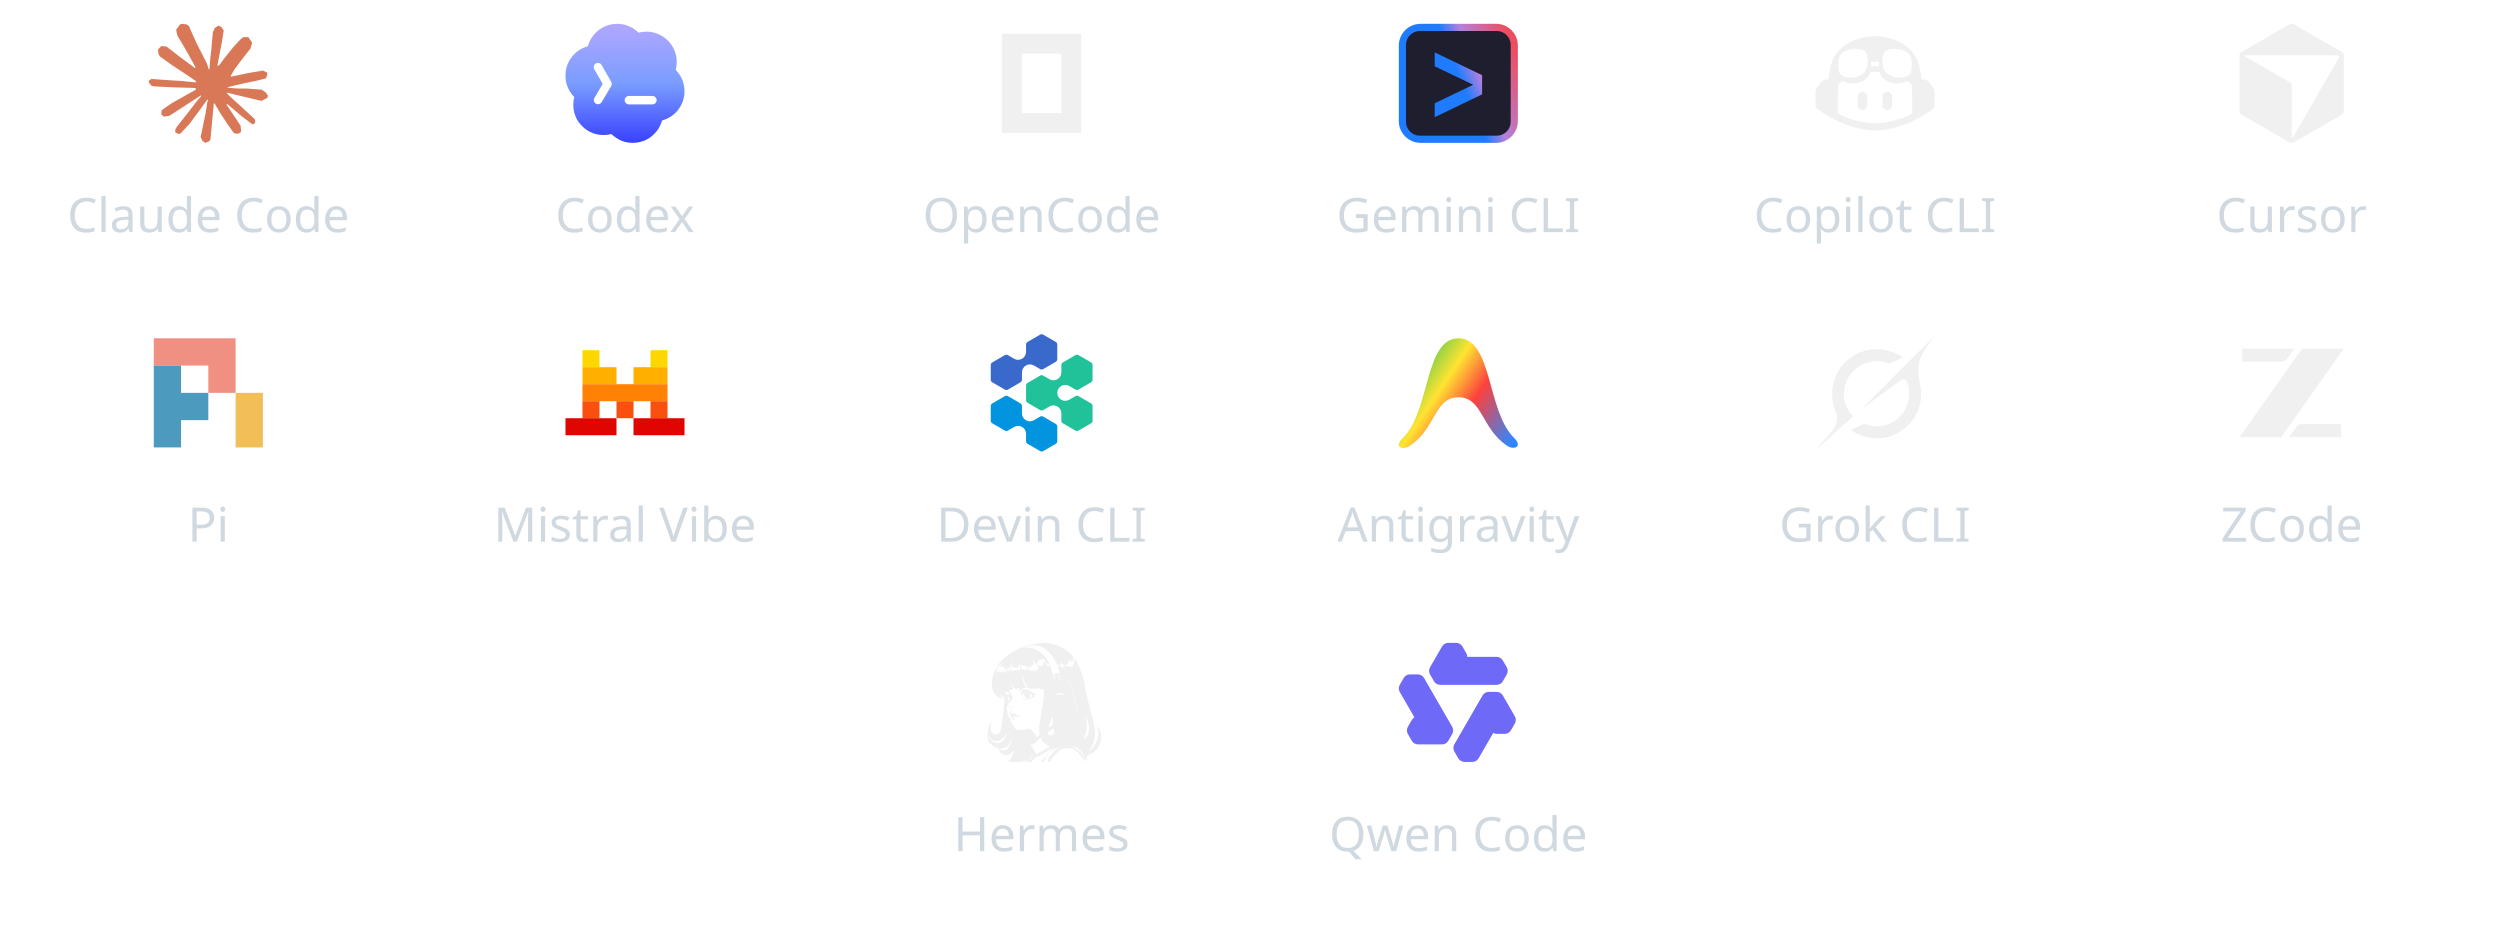
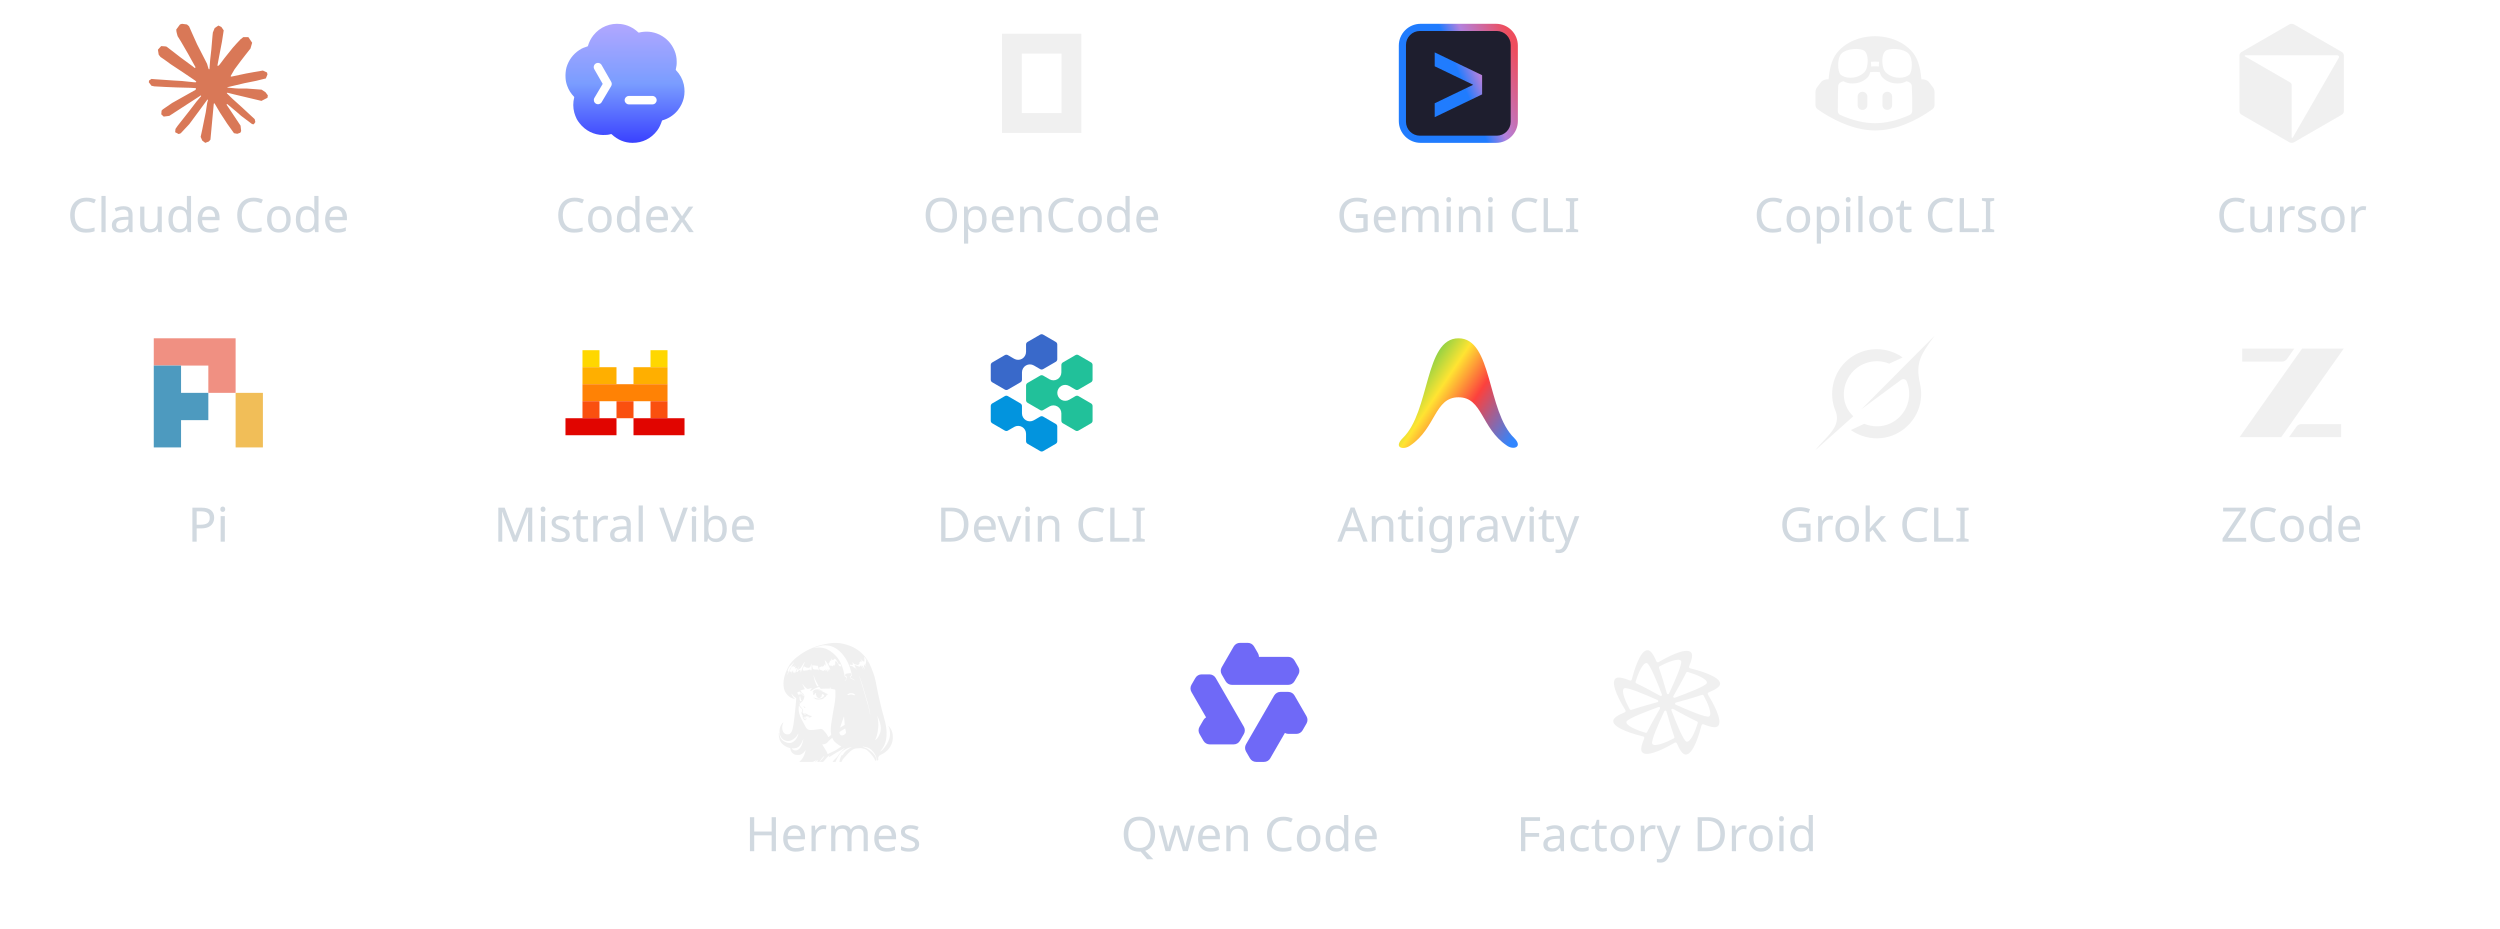
<svg xmlns="http://www.w3.org/2000/svg" width="840" height="312" viewBox="0 0 840 312" role="img">
  <defs>
    <linearGradient id="codex" gradientUnits="userSpaceOnUse" x1="12" x2="12" y1="0" y2="24">
      <stop stop-color="#B1A7FF" />
      <stop offset=".5" stop-color="#7A9DFF" />
      <stop offset="1" stop-color="#3941FF" />
    </linearGradient>
    <linearGradient id="gemini" gradientUnits="userSpaceOnUse" x1="24" x2="0" y1="6.587" y2="16.494">
      <stop stop-color="#EE4D5D" />
      <stop offset=".328" stop-color="#B381DD" />
      <stop offset=".476" stop-color="#207CFE" />
    </linearGradient>
    <linearGradient id="antigravity" gradientUnits="userSpaceOnUse" x1="0" x2="24" y1="4" y2="20">
      <stop stop-color="#00B95C" />
      <stop offset=".38" stop-color="#FFE432" />
      <stop offset=".62" stop-color="#FC413D" />
      <stop offset="1" stop-color="#3186FF" />
    </linearGradient>
  </defs>
  <g transform="translate(50 8) scale(1.66667)">
    <path d="M4.709 15.955l4.72-2.647.08-.23-.08-.128H9.2l-.79-.048-2.698-.073-2.339-.097-2.266-.122-.571-.121L0 11.784l.055-.352.48-.321.686.06 1.52.103 2.278.158 1.652.097 2.449.255h.389l.055-.157-.134-.098-.103-.097-2.358-1.596-2.552-1.688-1.336-.972-.724-.491-.364-.462-.158-1.008.656-.722.881.06.225.061.893.686 1.908 1.476 2.491 1.833.365.304.145-.103.019-.073-.164-.274-1.355-2.446-1.446-2.49-.644-1.032-.17-.619a2.97 2.97 0 01-.104-.729L6.283.134 6.696 0l.996.134.42.364.62 1.414 1.002 2.229 1.555 3.03.456.898.243.832.091.255h.158V9.01l.128-1.706.237-2.095.23-2.695.08-.76.376-.91.747-.492.584.28.48.685-.067.444-.286 1.851-.559 2.903-.364 1.942h.212l.243-.242.985-1.306 1.652-2.064.73-.82.85-.904.547-.431h1.033l.76 1.129-.34 1.166-1.064 1.347-.881 1.142-1.264 1.7-.79 1.36.073.11.188-.02 2.856-.606 1.543-.28 1.841-.315.833.388.091.395-.328.807-1.969.486-2.309.462-3.439.813-.042.03.049.061 1.549.146.662.036h1.622l3.02.225.79.522.474.638-.079.485-1.215.62-1.64-.389-3.829-.91-1.312-.329h-.182v.11l1.093 1.068 2.006 1.81 2.509 2.33.127.578-.322.455-.34-.049-2.205-1.657-.851-.747-1.926-1.62h-.128v.17l.444.649 2.345 3.521.122 1.08-.17.353-.608.213-.668-.122-1.374-1.925-1.415-2.167-1.143-1.943-.14.08-.674 7.254-.316.37-.729.28-.607-.461-.322-.747.322-1.476.389-1.924.315-1.53.286-1.9.17-.632-.012-.042-.14.018-1.434 1.967-2.18 2.945-1.726 1.845-.414.164-.717-.37.067-.662.401-.589 2.388-3.036 1.44-1.882.93-1.086-.006-.158h-.055L4.132 18.56l-1.13.146-.487-.456.061-.746.231-.243 1.908-1.312-.006.006z" fill="#D97857" fill-rule="evenodd" />
  </g>
  <text x="70" y="78" text-anchor="middle" fill="#D1D9E0" font-family="-apple-system, BlinkMacSystemFont, 'Segoe UI', 'Noto Sans', Helvetica, Arial, sans-serif" font-size="16" font-weight="500">Claude Code</text>
  <g transform="translate(190 8) scale(1.66667)">
    <path d="M8.086.457a6.105 6.105 0 013.046-.415c1.333.153 2.521.72 3.564 1.7a.117.117 0 00.107.029c1.408-.346 2.762-.224 4.061.366l.063.03.154.076c1.357.703 2.33 1.77 2.918 3.198.278.679.418 1.388.421 2.126a5.655 5.655 0 01-.18 1.631.167.167 0 00.04.155 5.982 5.982 0 011.578 2.891c.385 1.901-.01 3.615-1.183 5.14l-.182.22a6.063 6.063 0 01-2.934 1.851.162.162 0 00-.108.102c-.255.736-.511 1.364-.987 1.992-1.199 1.582-2.962 2.462-4.948 2.451-1.583-.008-2.986-.587-4.21-1.736a.145.145 0 00-.14-.032c-.518.167-1.04.191-1.604.185a5.924 5.924 0 01-2.595-.622 6.058 6.058 0 01-2.146-1.781c-.203-.269-.404-.522-.551-.821a7.74 7.74 0 01-.495-1.283 6.11 6.11 0 01-.017-3.064.166.166 0 00.008-.074.115.115 0 00-.037-.064 5.958 5.958 0 01-1.38-2.202 5.196 5.196 0 01-.333-1.589 6.915 6.915 0 01.188-2.132c.45-1.484 1.309-2.648 2.577-3.493.282-.188.55-.334.802-.438.286-.12.573-.22.861-.304a.129.129 0 00.087-.087A6.016 6.016 0 015.635 2.31C6.315 1.464 7.132.846 8.086.457zm-.804 7.85a.848.848 0 00-1.473.842l1.694 2.965-1.688 2.848a.849.849 0 001.46.864l1.94-3.272a.849.849 0 00.007-.854l-1.94-3.393zm5.446 6.24a.849.849 0 000 1.695h4.848a.849.849 0 000-1.696h-4.848z" fill="url(#codex)" fill-rule="evenodd" />
  </g>
  <text x="210" y="78" text-anchor="middle" fill="#D1D9E0" font-family="-apple-system, BlinkMacSystemFont, 'Segoe UI', 'Noto Sans', Helvetica, Arial, sans-serif" font-size="16" font-weight="500">Codex</text>
  <g transform="translate(330 8) scale(1.66667)">
    <path d="M16 6H8v12h8V6zm4 16H4V2h16v20z" fill="#F0F0F0" fill-rule="evenodd" />
  </g>
  <text x="350" y="78" text-anchor="middle" fill="#D1D9E0" font-family="-apple-system, BlinkMacSystemFont, 'Segoe UI', 'Noto Sans', Helvetica, Arial, sans-serif" font-size="16" font-weight="500">OpenCode</text>
  <g transform="translate(470 8) scale(1.66667)">
    <path d="M0 4.391A4.391 4.391 0 014.391 0h15.217A4.391 4.391 0 0124 4.391v15.217A4.391 4.391 0 0119.608 24H4.391A4.391 4.391 0 010 19.608V4.391z" fill="url(#gemini)" fill-rule="evenodd" />
    <path d="M19.74 1.444a2.816 2.816 0 012.816 2.816v15.48a2.816 2.816 0 01-2.816 2.816H4.26a2.816 2.816 0 01-2.816-2.816V4.26A2.816 2.816 0 014.26 1.444h15.48zM7.236 8.564l7.752 3.728-7.752 3.727v2.802l9.557-4.596v-3.866L7.236 5.763v2.801z" fill="#1E1E2E" fill-rule="evenodd" />
  </g>
  <text x="490" y="78" text-anchor="middle" fill="#D1D9E0" font-family="-apple-system, BlinkMacSystemFont, 'Segoe UI', 'Noto Sans', Helvetica, Arial, sans-serif" font-size="16" font-weight="500">Gemini CLI</text>
  <g transform="translate(610 8) scale(1.66667)">
    <path d="M19.245 5.364c1.322 1.36 1.877 3.216 2.11 5.817.622 0 1.2.135 1.592.654l.73.964c.21.278.323.61.323.955v2.62c0 .339-.173.669-.453.868C20.239 19.602 16.157 21.5 12 21.5c-4.6 0-9.205-2.583-11.547-4.258-.28-.2-.452-.53-.453-.868v-2.62c0-.345.113-.679.321-.956l.73-.963c.392-.517.974-.654 1.593-.654l.029-.297c.25-2.446.81-4.213 2.082-5.52 2.461-2.54 5.71-2.851 7.146-2.864h.198c1.436.013 4.685.323 7.146 2.864zm-7.244 4.328c-.284 0-.613.016-.962.05-.123.447-.305.85-.57 1.108-1.05 1.023-2.316 1.18-2.994 1.18-.638 0-1.306-.13-1.851-.464-.516.165-1.012.403-1.044.996a65.882 65.882 0 00-.063 2.884l-.002.48c-.002.563-.005 1.126-.013 1.69.002.326.204.63.51.765 2.482 1.102 4.83 1.657 6.99 1.657 2.156 0 4.504-.555 6.985-1.657a.854.854 0 00.51-.766c.03-1.682.006-3.372-.076-5.053-.031-.596-.528-.83-1.046-.996-.546.333-1.212.464-1.85.464-.677 0-1.942-.157-2.993-1.18-.266-.258-.447-.661-.57-1.108-.32-.032-.64-.049-.96-.05zm-2.525 4.013c.539 0 .976.426.976.95v1.753c0 .525-.437.95-.976.95a.964.964 0 01-.976-.95v-1.752c0-.525.437-.951.976-.951zm5 0c.539 0 .976.426.976.95v1.753c0 .525-.437.95-.976.95a.964.964 0 01-.976-.95v-1.752c0-.525.437-.951.976-.951zM7.635 5.087c-1.05.102-1.935.438-2.385.906-.975 1.037-.765 3.668-.21 4.224.405.394 1.17.657 1.995.657h.09c.649-.013 1.785-.176 2.73-1.11.435-.41.705-1.433.675-2.47-.03-.834-.27-1.52-.63-1.813-.39-.336-1.275-.482-2.265-.394zm6.465.394c-.36.292-.6.98-.63 1.813-.03 1.037.24 2.06.675 2.47.968.957 2.136 1.104 2.776 1.11h.044c.825 0 1.59-.263 1.995-.657.555-.556.765-3.187-.21-4.224-.45-.468-1.335-.804-2.385-.906-.99-.088-1.875.058-2.265.394zM12 7.615c-.24 0-.525.015-.84.044.03.16.045.336.06.526l-.001.159a2.94 2.94 0 01-.014.25c.225-.022.425-.027.612-.028h.366c.187 0 .387.006.612.028-.015-.146-.015-.277-.015-.409.015-.19.03-.365.06-.526a9.29 9.29 0 00-.84-.044z" fill="#F0F0F0" fill-rule="evenodd" />
  </g>
  <text x="630" y="78" text-anchor="middle" fill="#D1D9E0" font-family="-apple-system, BlinkMacSystemFont, 'Segoe UI', 'Noto Sans', Helvetica, Arial, sans-serif" font-size="16" font-weight="500">Copilot CLI</text>
  <g transform="translate(750 8) scale(1.66667)">
    <path d="M22.106 5.68L12.5.135a.998.998 0 00-.998 0L1.893 5.68a.84.84 0 00-.419.726v11.186c0 .3.16.577.42.727l9.607 5.547a.999.999 0 00.998 0l9.608-5.547a.84.84 0 00.42-.727V6.407a.84.84 0 00-.42-.726zm-.603 1.176L12.228 22.92c-.063.108-.228.064-.228-.061V12.34a.59.59 0 00-.295-.51l-9.11-5.26c-.107-.062-.063-.228.062-.228h18.55c.264 0 .428.286.296.514z" fill="#F0F0F0" fill-rule="evenodd" />
  </g>
  <text x="770" y="78" text-anchor="middle" fill="#D1D9E0" font-family="-apple-system, BlinkMacSystemFont, 'Segoe UI', 'Noto Sans', Helvetica, Arial, sans-serif" font-size="16" font-weight="500">Cursor</text>
  <g transform="translate(50 112) scale(1.66667)">
    <path d="M1 1h16.5v11H12V6.5H1z" fill="#F09082" fill-rule="evenodd" />
    <path d="M1 6.5h5.5V12H12v5.5H6.5V23H1z" fill="#4D9ABF" fill-rule="evenodd" />
    <path d="M17.5 12H23v11h-5.5z" fill="#F1BE58" fill-rule="evenodd" />
  </g>
  <text x="70" y="182" text-anchor="middle" fill="#D1D9E0" font-family="-apple-system, BlinkMacSystemFont, 'Segoe UI', 'Noto Sans', Helvetica, Arial, sans-serif" font-size="16" font-weight="500">Pi</text>
  <g transform="translate(190 112) scale(1.66667)">
    <path d="M3.428 3.4h3.429v3.428H3.428V3.4zm13.714 0h3.43v3.428h-3.43V3.4z" fill="#FFD700" fill-rule="evenodd" />
    <path d="M3.428 6.828h6.857v3.429H3.429V6.828zm10.286 0h6.857v3.429h-6.857V6.828z" fill="#FFAF00" fill-rule="evenodd" />
    <path d="M3.428 10.258h17.144v3.428H3.428v-3.428z" fill="#FF8205" fill-rule="evenodd" />
    <path d="M3.428 13.686h3.429v3.428H3.428v-3.428zm6.858 0h3.429v3.428h-3.429v-3.428zm6.856 0h3.43v3.428h-3.43v-3.428z" fill="#FA500F" fill-rule="evenodd" />
    <path d="M0 17.114h10.286v3.429H0v-3.429zm13.714 0H24v3.429H13.714v-3.429z" fill="#E10500" fill-rule="evenodd" />
  </g>
  <text x="210" y="182" text-anchor="middle" fill="#D1D9E0" font-family="-apple-system, BlinkMacSystemFont, 'Segoe UI', 'Noto Sans', Helvetica, Arial, sans-serif" font-size="16" font-weight="500">Mistral Vibe</text>
  <g transform="translate(330 112) scale(1.66667)">
    <path d="M2.033 9.867l2.554 1.483a.589.589 0 00.592 0l2.554-1.483.01-.008a.608.608 0 00.11-.084l.013-.015a.631.631 0 00.076-.1c.003-.005.008-.01.01-.016a.558.558 0 00.052-.125l.007-.028a.611.611 0 00.019-.14V7.868c0-.572.307-1.105.8-1.392a1.595 1.595 0 011.598 0l1.277.742a.54.54 0 00.129.053l.028.01c.044.01.088.015.133.016h.006l.013-.002a.587.587 0 00.27-.074l.011-.004 2.554-1.483a.596.596 0 00.297-.516V2.253a.595.595 0 00-.297-.516L12.293.257a.587.587 0 00-.591 0L9.148 1.737l-.01.01a.609.609 0 00-.109.083l-.014.015a.632.632 0 00-.076.1c-.003.005-.008.01-.01.016a.57.57 0 00-.052.124l-.007.028a.612.612 0 00-.018.14v1.483c0 .572-.307 1.105-.8 1.393a1.597 1.597 0 01-1.599 0l-1.276-.742a.603.603 0 00-.13-.053l-.028-.008a.658.658 0 00-.133-.018h-.02a.57.57 0 00-.269.074c-.003.002-.008.002-.012.005L2.033 5.872a.596.596 0 00-.297.515v2.966c0 .213.113.41.297.515z" fill="#3969CA" fill-rule="evenodd" />
    <path d="M15.943 10.607a1.596 1.596 0 011.599 0l1.276.74c.041.025.085.04.13.055l.028.008c.043.01.088.016.133.018h.005c.005 0 .01-.002.014-.003a.474.474 0 00.122-.016l.021-.005a.616.616 0 00.126-.052c.004-.002.009-.002.013-.005l2.554-1.482a.597.597 0 00.297-.516V6.383a.596.596 0 00-.297-.515l-2.552-1.483a.587.587 0 00-.592 0l-2.553 1.482-.011.008a.61.61 0 00-.108.084l-.014.016a.637.637 0 00-.076.1c-.003.005-.008.01-.01.016a.57.57 0 00-.052.124l-.007.029a.612.612 0 00-.018.14v1.482c0 .572-.307 1.105-.8 1.393a1.597 1.597 0 01-1.599 0l-1.276-.742a.584.584 0 00-.13-.053l-.028-.008a.62.62 0 00-.133-.018h-.02a.587.587 0 00-.269.074l-.012.004L9.15 10a.596.596 0 00-.296.516v2.966c0 .212.112.409.296.515l2.554 1.483s.008.002.012.005c.04.022.082.04.126.052l.02.004a.57.57 0 00.123.017l.014.002h.006c.054 0 .108-.01.16-.025a.587.587 0 00.13-.054l1.277-.741a1.597 1.597 0 012.398 1.392v1.482c0 .049.007.095.019.14l.007.028a.619.619 0 00.051.125c.004.006.008.01.01.016a.6.6 0 00.076.1l.014.015c.033.032.069.06.108.084.004.002.006.006.011.008l2.554 1.483a.59.59 0 00.593 0l2.554-1.483a.597.597 0 00.296-.516v-2.965a.595.595 0 00-.296-.516l-2.554-1.483s-.008-.002-.012-.005a.54.54 0 00-.126-.051c-.007-.003-.013-.003-.02-.005a.635.635 0 00-.125-.017h-.018a.557.557 0 00-.16.026.588.588 0 00-.13.053l-1.276.742a1.595 1.595 0 01-1.598 0 1.615 1.615 0 010-2.785l-.005-.001z" fill="#21C19A" fill-rule="evenodd" />
    <path d="M14.848 18.265l-2.554-1.482-.012-.005a.526.526 0 00-.126-.052c-.007-.002-.014-.002-.02-.005a.64.64 0 00-.124-.017h-.02a.56.56 0 00-.16.026.588.588 0 00-.13.053l-1.276.742a1.594 1.594 0 01-1.598 0c-.493-.286-.8-.82-.8-1.393V14.65a.563.563 0 00-.018-.14l-.008-.028a.604.604 0 00-.051-.124l-.01-.017a.603.603 0 00-.076-.1l-.014-.015a.596.596 0 00-.109-.084c-.003-.002-.005-.006-.01-.008L5.178 12.65a.587.587 0 00-.591 0l-2.554 1.483a.596.596 0 00-.297.516v2.965c0 .213.113.41.297.516l2.554 1.483.012.004a.618.618 0 00.267.074l.016.002h.007a.55.55 0 00.16-.026.584.584 0 00.129-.053l1.277-.742a1.597 1.597 0 012.398 1.393v1.482c0 .05.007.095.019.14l.007.028c.013.044.03.085.051.125l.01.016c.022.036.047.07.076.1l.014.015c.032.032.069.06.109.084l.01.008 2.554 1.483a.587.587 0 00.593 0l2.554-1.483a.596.596 0 00.296-.515v-2.966a.596.596 0 00-.296-.516h-.002z" fill="#0294DE" fill-rule="evenodd" />
  </g>
  <text x="350" y="182" text-anchor="middle" fill="#D1D9E0" font-family="-apple-system, BlinkMacSystemFont, 'Segoe UI', 'Noto Sans', Helvetica, Arial, sans-serif" font-size="16" font-weight="500">Devin CLI</text>
  <g transform="translate(470 112) scale(1.66667)">
    <path d="M21.751 22.607c1.34 1.005 3.35.335 1.508-1.508C17.73 15.74 18.904 1 12.037 1 5.17 1 6.342 15.74.815 21.1c-2.01 2.009.167 2.511 1.507 1.506 5.192-3.517 4.857-9.714 9.715-9.714 4.857 0 4.522 6.197 9.714 9.715z" fill="url(#antigravity)" fill-rule="evenodd" />
  </g>
  <text x="490" y="182" text-anchor="middle" fill="#D1D9E0" font-family="-apple-system, BlinkMacSystemFont, 'Segoe UI', 'Noto Sans', Helvetica, Arial, sans-serif" font-size="16" font-weight="500">Antigravity</text>
  <g transform="translate(610 112) scale(1.66667)">
    <path d="M9.27 15.29l7.978-5.897c.391-.29.95-.177 1.137.272.98 2.369.542 5.215-1.41 7.169-1.951 1.954-4.667 2.382-7.149 1.406l-2.711 1.257c3.889 2.661 8.611 2.003 11.562-.953 2.341-2.344 3.066-5.539 2.388-8.42l.006.007c-.983-4.232.242-5.924 2.75-9.383.06-.082.12-.164.179-.248l-3.301 3.305v-.01L9.267 15.292M7.623 16.723c-2.792-2.67-2.31-6.801.071-9.184 1.761-1.763 4.647-2.483 7.166-1.425l2.705-1.25a7.808 7.808 0 00-1.829-1A8.975 8.975 0 005.984 5.83c-2.533 2.536-3.33 6.436-1.962 9.764 1.022 2.487-.653 4.246-2.34 6.022-.599.63-1.199 1.259-1.682 1.925l7.62-6.815" fill="#F0F0F0" fill-rule="evenodd" />
  </g>
  <text x="630" y="182" text-anchor="middle" fill="#D1D9E0" font-family="-apple-system, BlinkMacSystemFont, 'Segoe UI', 'Noto Sans', Helvetica, Arial, sans-serif" font-size="16" font-weight="500">Grok CLI</text>
  <g transform="translate(750 112) scale(1.66667)">
    <path d="M12.525 3.085L11.055 5.175C10.824 5.5 10.446 5.7 10.037 5.7H2.025V3.075C2.025 3.085 12.525 3.085 12.525 3.085ZM22.5 3.075L9.9 20.925H1.5L14.1 3.075H22.5ZM11.475 20.924L12.955 18.823C13.187 18.498 13.564 18.299 13.974 18.299H21.975V20.924H11.475Z" fill="#F0F0F0" fill-rule="evenodd" />
  </g>
  <text x="770" y="182" text-anchor="middle" fill="#D1D9E0" font-family="-apple-system, BlinkMacSystemFont, 'Segoe UI', 'Noto Sans', Helvetica, Arial, sans-serif" font-size="16" font-weight="500">ZCode</text>
-   <g transform="translate(330 216) scale(1.66667)">
+   <g transform="translate(260 216) scale(1.66667)">
    <path d="M5.938 12.835c.127-.039.285.02.373.143.028.038.036.092.046.14.003.014-.02.033-.04.05-.124-.098-.24-.194-.354-.291-.011-.01-.016-.027-.025-.042zM8.396 9.412c.195-.032.39-.06.588-.05a.54.54 0 01.148.026c.202.071.402.147.601.224.028.01.05.036.075.055l-.013.027a9.203 9.203 0 01-.26-.089c-.115-.038-.213-.077-.315-.098-.25-.05-.25-.046-.292-.014l.574.144c.275.139.55.276.823.417.042.022.09.057.107.098.026.06.063.076.117.072.066-.006.132-.017.213-.027l-.04.086c.051.08.142.02.216.064-.074.13-.247.09-.334.199l.061.074-.12.087c0 .106-.038.168-.306.243l.026.085-.196.042.07.124h-.25l-.007.137c-.081-.01-.161-.018-.244-.027l-.053.123c-.027-.008-.052-.011-.073-.023-.067-.038-.128-.056-.195.006-.019.017-.063.014-.093.008-.026-.006-.05-.029-.07-.042-.11.095-.11.095-.208.003-.057.046-.12.074-.186.011-.063.027-.123-.02-.178-.014-.07.007-.097-.035-.133-.07l-.13.033c-.013-.236-.194-.19-.34-.203.005-.072.05-.092.095-.094a.474.474 0 01.159.022c.164.05.32.12.496.138.203.021.405.029.601-.015.265-.059.52-.149.707-.365.049-.056.083-.127.117-.195.019-.038.02-.084-.02-.116a1.397 1.397 0 00-.382-.217c.024.12-.031.182-.115.221 0 .014-.004.025 0 .03.08.115.084.16-.007.267a1.39 1.39 0 01-.218.211.477.477 0 01-.641-.05 1.36 1.36 0 01-.133-.152c-.078-.107-.076-.108-.033-.236-.165-.08-.128-.226-.104-.364.008-.05.028-.096.049-.163-.04.014-.067.017-.087.032a.897.897 0 00-.316.357c-.007.016-.01.034-.02.047-.012.015-.034.038-.045.035-.02-.006-.037-.027-.05-.045-.008-.012-.007-.032-.012-.057h-.126l.053-.172a14.82 14.82 0 00-.039-.049l.11-.284c-.06.026-.091.044-.124.051-.03.007-.064 0-.095 0 0-.031-.01-.07.004-.092.149-.22.305-.428.593-.476z" fill="#F0F0F0" fill-rule="evenodd" />
    <path d="M11.981.009c.226-.012.453-.011.679 0 .247.01.495.024.74.062.401.064.798.157 1.19.273.463.138.92.299 1.356.511a7.31 7.31 0 012.948 2.642c.292.469.536.963.739 1.479.219.556.446 1.11.623 1.683.204.654.329 1.326.458 1.997.097.504.182 1.01.29 1.511.156.722.329 1.44.494 2.16.186.812.4 1.615.63 2.415.102.355.193.713.282 1.072.11.436.202.876.254 1.323.031.278.066.557.073.837a7.56 7.56 0 01-.017.88c-.037.413-.1.818-.226 1.212a5.017 5.017 0 01-.915 1.649l-.13.156.018.023c.043-.023.088-.041.127-.068.2-.138.373-.307.531-.49.4-.46.721-.973.975-1.529a3.59 3.59 0 00.325-1.72c-.024-.424-.097-.834-.3-1.213-.013-.027-.015-.06-.03-.121.05.035.082.048.101.072.107.13.22.258.315.398.33.494.46 1.052.486 1.64a3.75 3.75 0 01-.47 1.97c-.36.655-.887 1.14-1.526 1.506-.193.111-.394.21-.595.308-.157.078-.248.211-.318.365a.522.522 0 00-.033.406.359.359 0 01.013.139c-.005.077-.077.155-.14.162-.054.006-.125-.043-.15-.116a1.206 1.206 0 01-.06-.233c-.04-.314-.155-.6-.308-.87a3.906 3.906 0 00-.73-.91 2.129 2.129 0 00-.897-.524 4.093 4.093 0 00-.692-.131c-.075-.008-.15-.04-.22.01.18.06.363.11.538.18.434.173.82.43 1.18.728.308.255.58.543.794.884.098.155.186.315.227.496.027.123.042.25.067.375.013.062-.002.109-.053.144-.047.033-.122.034-.163-.01a.455.455 0 01-.08-.14c-.03-.073-.038-.159-.078-.225a7.314 7.314 0 00-1.423-1.664c-.16-.137-.329-.26-.537-.323-.376-.114-.753-.203-1.15-.154-.213.025-.427.032-.64.053a1.6 1.6 0 00-.736.278 5.14 5.14 0 00-.834.72c-.329.342-.642.699-.955 1.055-.136.155-.264.319-.314.531a5.227 5.227 0 00-.012.051.096.096 0 01-.09.076h-.31c-.046 0-.082-.048-.072-.094.023-.108.045-.216.07-.324.075-.325.19-.635.368-.917.024-.039.04-.088.104-.08l.01.049.027.077c.28-.435.571-.834.996-1.135.283-.204.584-.378.89-.55a.196.196 0 00-.098-.002c-.162.043-.325.084-.485.134-.402.124-.764.33-1.11.566-.147.1-.298.193-.414.333a7.314 7.314 0 00-1.07 1.767.845.845 0 00-.04.12.075.075 0 01-.072.056h-.494c-.04 0-.062-.051-.036-.082.123-.14.246-.282.377-.415.275-.281.58-.532.777-.884.027-.048.063-.09.095-.135.238-.333.54-.607.818-.902.082-.086.175-.16.26-.24.029-.027.053-.057.079-.085l-.018-.025-.135.041c-.034.017-.07.031-.102.05-.248.144-.494.292-.743.433-.408.23-.825.439-1.209.711-.281.2-.591.358-.889.533-.02.012-.044.015-.08.028-.015-.135.143-.201.108-.336-.033.014-.064.02-.085.038-.111.096-.227.19-.328.296-.148.157-.284.325-.425.488-.125.143-.25.286-.373.431A.153.153 0 019.89 24H8.762a.316.316 0 00.016-.042c.028-.09.085-.172.083-.28-.091-.018-.162.001-.212.077a4.45 4.45 0 00-.136.215c-.01.016-.024.03-.042.03h-.093c-.019 0-.029-.022-.017-.037.071-.088.14-.178.209-.268.001-.002-.006-.012-.012-.024-.014.004-.03.006-.045.013-.176.09-.352.181-.527.274a.363.363 0 01-.168.042H5.202c-.026 0-.039-.036-.019-.053.21-.178.402-.374.558-.605.335-.496.538-1.047.667-1.629.004-.02-.003-.043-.006-.091-.037.048-.059.072-.076.1a1.943 1.943 0 01-.334.415c-.28.258-.59.448-.983.464-.297.012-.588 0-.865-.127-.46-.21-.722-.57-.794-1.072-.025-.17-.017-.171-.182-.219A3.513 3.513 0 011.97 20.6a2.286 2.286 0 01-.808-1.13 3.569 3.569 0 01-.16-1.245c.002-.034.016-.067.024-.1.032.023.046.043.05.066.033.153.059.308.096.46.086.355.257.664.516.92.258.256.571.419.91.532.358.118.717.138 1.07-.016a1.89 1.89 0 00.621-.452c.328-.348.533-.76.648-1.223.009-.034.005-.071.007-.11-.015.006-.026.006-.03.011-.031.05-.064.1-.093.152-.284.502-.679.887-1.196 1.135-.351.17-.718.255-1.11.159a1.607 1.607 0 01-.971-.64 2.006 2.006 0 01-.368-.924 2.903 2.903 0 01.02-.886c.05-.439.466-1.17.742-1.271-.02.063-.035.112-.053.16-.043.116-.097.227-.13.345a1.901 1.901 0 00-.05.82c.033.212.09.416.204.6.147.236.346.407.62.465.11.023.225.014.338.018a.576.576 0 00.386-.131c.164-.128.282-.292.366-.481.168-.375.24-.777.309-1.179.05-.296.093-.594.133-.893.039-.281.071-.563.104-.845.026-.232.048-.464.074-.696.024-.228.052-.455.076-.683.024-.227.047-.455.069-.683.013-.14.022-.28.034-.42l.037-.417c.022-.25.041-.5.065-.748.008-.082-.02-.132-.09-.177a2.46 2.46 0 01-.492-.418c-.1-.109-.188-.228-.282-.342-.035-.042-.056-.097-.116-.118a2.084 2.084 0 00.275.597c.06.092.131.176.196.265.063.086.182.115.234.226-.028.003-.046.01-.06.006a4.74 4.74 0 01-.22-.057 2.71 2.71 0 01-1.287-.819c-.435-.487-.656-1.076-.71-1.723a5.206 5.206 0 01.014-1.06c.072-.602.22-1.186.45-1.745.155-.376.338-.741.526-1.102.205-.393.466-.75.765-1.076.512-.559 1.104-1.024 1.726-1.448.717-.49 1.478-.898 2.277-1.233C8.244.828 8.767.632 9.31.494c.655-.166 1.31-.33 1.982-.415.229-.03.458-.058.688-.07zm-1.847 22.82c-.07.06-.147.111-.207.18-.238.27-.464.549-.668.869l-.044.108a.177.177 0 00.093-.057c.174-.19.351-.378.519-.574.104-.122.195-.255.288-.386.024-.034.03-.08.046-.12l-.027-.02zm1.65-3.695a5.51 5.51 0 00-.653.593l-.37.386a.963.963 0 01-.377.25 1.372 1.372 0 01-.467.09c-.044 0-.087.006-.151.012.028.058.043.097.064.131.15.242.301.482.45.724.136.22.276.438.399.666.068.125.105.267.156.404.077.027.14-.018.202-.048.29-.135.579-.274.867-.412.213-.101.437-.186.636-.31.347-.215.68-.455 1.018-.685.015-.01.026-.028.042-.046-.023-.019-.038-.037-.056-.044-.287-.111-.527-.3-.77-.482a5.319 5.319 0 01-.506-.42 1.757 1.757 0 01-.41-.653c-.019-.049-.045-.095-.075-.156zm-5.847.264c-.06.096-.097.194-.132.293a3.38 3.38 0 01-.555 1.01c-.2.25-.455.412-.762.493-.23.06-.464.076-.7.07-.048-.002-.097.002-.158.005.016.04.021.066.035.085.1.145.23.246.4.295.157.046.316.034.498.023.181-.037.343-.115.485-.234.238-.199.402-.454.536-.732.175-.363.264-.751.342-1.144.01-.053.008-.11.011-.164zm14.945-4.586c.008.029.016.057.027.107.024.155.051.31.072.464.03.219.067.437.078.657.017.344.027.689-.014 1.033-.037.315-.063.633-.116.946a6.153 6.153 0 01-.46 1.518c-.008.018-.01.039-.02.082.047-.03.077-.042.098-.064.085-.083.17-.167.248-.255.271-.305.458-.66.596-1.043.18-.498.228-1.011.145-1.531-.103-.65-.33-1.263-.597-1.881a9.055 9.055 0 00-.024-.055l-.033.022zM5.797 8.29a.26.26 0 00.018.153c.124.251.25.501.379.75.025.049.066.09.03.163-.284.06-.578.119-.88.255.059.038.097.06.132.087.042.032.112.058.09.12-.01.033-.075.048-.117.072.017.01.043.021.067.036.166.102.33.207.447.368.138.192.229.404.188.644-.079.469-.306.85-.69 1.132-.054.04-.106.083-.161.122a.243.243 0 00-.103.245.77.77 0 00.055.195c.083.196.22.35.375.492.083.076.159.164.222.257a.37.37 0 01.025.377c-.023.05-.05.099-.076.148-.03.06-.028.111.022.162.041.042.08.089.112.138.038.058.078.079.147.05a.486.486 0 01.333-.006c.16.046.302.126.444.21.13.077.264.149.4.219.067.035.14.05.219.026.071-.022.124.01.145.076.02.064-.003.108-.074.139-.07.03-.137.063-.209.088-.1.035-.201.073-.314.077-.013-.107.11-.088.127-.159-.206-.126-.643-.145-.801-.034.063.112.035.21-.096.313-.13-.1-.025-.202.002-.3a.209.209 0 00-.249.17c-.015.101.067.216.178.224.108.007.218-.005.326-.012.06-.005.12-.027.199 0-.103.123-.248.127-.357.19.002.05.07.086.019.131-.053.048-.095-.001-.132-.03-.08-.063-.16-.126-.231-.197a.474.474 0 01-.157-.311.52.52 0 00-.043-.172c-.032-.074-.032-.137.033-.19-.018-.03-.028-.053-.045-.072a1.222 1.222 0 01-.196-.369c-.053-.137-.046-.264.048-.381.024-.03.05-.06.064-.095a.664.664 0 00.047-.168c.017-.165-.064-.287-.182-.387-.186-.156-.36-.322-.46-.551-.005-.011-.024-.017-.037-.026-.011.017-.024.027-.025.038-.019.185-.045.37-.052.557-.014.377.058.743.162 1.104.118.41.289.798.488 1.173.267.502.537 1.002.812 1.5.055.098.13.189.208.27.198.202.452.272.724.273.202 0 .404-.006.605-.026.295-.03.59-.073.884-.113.183-.025.365-.057.548-.08.21-.026.38.073.522.21.16.156.305.327.447.5.22.265.397.56.554.867.05.098.07.1.147.03.13-.121.26-.242.394-.36.067-.059.088-.12.067-.213a3.535 3.535 0 01-.085-.796c.002-.157.006-.314.018-.471.015-.224.03-.45.06-.672a59.114 59.114 0 01.362-2.298c.087-.493.182-.984.268-1.477.06-.347.118-.694.162-1.043.034-.273.055-.55.063-.825.011-.332.003-.665.002-.998 0-.077.004-.155-.01-.23-.028-.142-.01-.155-.162-.19a5.826 5.826 0 00-.607-.107c-.146-.018-.207-.053-.221-.19-.006-.049-.025-.098-.041-.146-.009-.025-.024-.048-.046-.09l-.025.264c-.009.096-.029.116-.127.115-.055 0-.11-.008-.164-.008-.476 0-.952-.008-1.426.032-.095.008-.173-.015-.226-.103-.04-.066-.088-.126-.134-.186-.063-.084-.086-.093-.182-.06-.195.068-.388.138-.582.21a2.71 2.71 0 00-.675.394.986.986 0 01-.323.168c-.033.01-.07.008-.127.013.02-.066.024-.114.047-.15.064-.105.135-.205.205-.306.023-.033.049-.063.073-.095l-.015-.023-.201.037c-.146.04-.296.07-.437.122-.148.053-.266.023-.386-.072a3.623 3.623 0 01-.733-.786l-.093-.132zm8.592 8.963l-.147.09c-.22.134-.44.266-.659.402-.093.058-.184.12-.27.188-.085.07-.124.161-.072.272.047.1.093.2.147.294.047.08.124.138.213.147.11.01.228.012.336-.012.217-.05.372-.205.528-.357a.291.291 0 00.087-.308c-.046-.18-.079-.365-.118-.547-.011-.052-.027-.103-.045-.169zm-.257-2.409c-.12.291-.205.597-.325.91-.151.433-.294.87-.435 1.323.036-.01.054-.01.067-.018.261-.16.522-.324.785-.484.054-.033.071-.078.065-.138-.012-.13-.024-.262-.034-.393l-.068-.886c-.008-.103-.02-.206-.029-.31-.009 0-.017-.002-.026-.004zm3.081-8.13l.099.285c.08.231.159.463.24.714l.58 1.952c.187.63.372 1.262.558 1.893.114.382.235.762.343 1.146.072.257.126.519.186.799.044.206.087.413.127.64.034.106.023.226.077.325l.025-.006-.068-.362c-.038-.206-.077-.412-.113-.638-.015-.07-.029-.141-.046-.211-.095-.396-.177-.796-.29-1.187-.196-.685-.413-1.364-.618-2.046-.165-.549-.322-1.1-.488-1.648-.069-.227-.15-.45-.226-.695l-.117-.336c-.037-.107-.075-.216-.115-.322-.04-.106-.084-.21-.127-.314a7.558 7.558 0 01-.027.01zM6.225 14.304c-.063-.001-.115.014-.134.083a.35.35 0 00.41.012 4.533 4.533 0 00-.276-.095zM5.23 11.98c-.026-.027-.057-.048-.075.002-.012.032-.007.07-.01.113.082-.037.082-.037.085-.115zm.062-1.189a.135.135 0 00-.088.056.197.197 0 00-.025.11c.005.152.01.306.026.457a.751.751 0 00.066.218c.061.136.157.167.288.101.055-.027.06-.054.025-.11a4.52 4.52 0 01-.129-.211c-.015-.068-.066-.131-.033-.207.04-.09-.076-.116-.074-.19V10.874c-.003-.038-.006-.087-.056-.083zm-.017-.968a.867.867 0 00-.467.127c-.076.045-.084.07-.05.158.034.087.07.173.115.254.064.117.09.125.21.077a.657.657 0 01.336-.053c.202.022.357.136.504.264l.092.077c.007-.006.014-.013.022-.018-.019-.105-.035-.226-.149-.264-.157-.053-.324-.075-.508-.117l-.24-.005c.24-.169.452-.044.687.009-.063-.115-.153-.147-.23-.193-.082-.05-.17-.092-.25-.144-.06-.037-.12-.08-.072-.172zm10.233.325c-.23-.01-.427.08-.608.211-.034.026-.06.065-.105.117.087.026.15.046.232.065.044-.015.088-.03.13-.046.306-.114.61-.115.904.031.126.063.237.04.366-.005-.02-.031-.03-.054-.045-.071a.986.986 0 00-.448-.273c-.14-.044-.284-.024-.426-.03zM7.99 6.483a.308.308 0 00.002.133c.08.321.156.643.242.962.104.387.27.75.456 1.103.02.037.061.08.098.087a.404.404 0 00.253-.051l-.472-.84c-.23-.448-.405-.92-.579-1.394zM10.397.497c-.2-.008-.405.004-.603.034-.236.035-.47.087-.7.152-.287.08-.569.18-.852.273-.04.013-.074.038-.11.058.028.014.05.018.07.014.287-.068.58-.085.873-.09.134-.002.269.009.402.025.19.024.382.048.57.09.456.104.874.3 1.265.556.464.306.888.66 1.257 1.078.205.232.395.475.56.739.17.274.315.561.449.856.273.601.456 1.232.6 1.876.04.173.07.348.1.524.017.104.065.167.17.19.122.028.2.105.22.251-.003.102-.06.174-.129.24a1.065 1.065 0 00-.268.358.164.164 0 00.083-.039c.08-.086.162-.172.235-.265a.56.56 0 00.13-.333c.009-.05.022-.1.024-.15.007-.124-.017-.15-.143-.168-.025-.004-.049-.014-.073-.015-.082-.007-.125-.063-.137-.131-.033-.198-.004-.355.247-.408.086-.018.174-.03.26-.042.158-.023.315-.053.473-.067.14-.012.19.033.226.167.008.029.018.057.021.087.019.179-.008.225-.141.288-.027.013-.055.024-.078.042a.148.148 0 00-.051.067c-.039.144.073.382.206.445l.673.32c.023.011.05.015.075.023l.018-.026c-.015-.008-.032-.013-.044-.024a2.27 2.27 0 00-.544-.32 4.898 4.898 0 00-.173-.075.203.203 0 01-.126-.191c-.003-.085.045-.154.128-.187l.059-.025c.099-.044.118-.076.112-.187a.384.384 0 00-.008-.063c-.067-.294-.123-.59-.205-.88a9.478 9.478 0 00-.826-2.036 7.465 7.465 0 00-1.39-1.805 4.536 4.536 0 00-1.177-.824 3.656 3.656 0 00-1.016-.328 6.155 6.155 0 00-.712-.074zm6.719 5.955c.01.014.018.028.038.034l-.022-.044-.016.01zM4.103 3.917a.062.062 0 01-.03.012.455.455 0 01-.04.039c-.01.01-.02.02-.045.04l-.363.354c-.088.085-.17.178-.266.253-.284.22-.425.53-.544.855a.132.132 0 00-.007.071c.013.055.033.108.052.168l.074.026c-.017.056-.03.105-.047.152-.058.164-.118.327-.175.491-.005.015.008.036.019.077.08-.175.158-.33.225-.489.228-.544.484-1.074.819-1.561.09-.133.182-.266.283-.401.004-.006.007-.013.022-.03.001-.016.003-.032.015-.04l.008-.017zm12.976 2.408a.023.023 0 01.009.019.073.073 0 00-.006.01.188.188 0 00.007.02l.018.022c.002-.007.007-.016.005-.021-.003-.01-.012-.018-.02-.038a1.331 1.331 0 01-.013-.012zM4.199 4.48c-.003.004-.008.008-.027.014-.005.013-.011.025-.031.047a2.085 2.085 0 01-.124.167c-.048.07-.116.055-.181.041-.134-.028-.228.016-.287.143-.089.187-.187.37-.273.56-.049.108-.11.216-.118.36.081.003.154.007.228.008h.228a2.563 2.563 0 01-.079.264c-.01.052-.022.103-.033.155l.02.004c.018-.046.037-.092.067-.153.066-.142.13-.285.2-.426.02-.04.034-.1.116-.092 0 .043.004.084 0 .124-.005.045-.017.09-.028.143.141.043.086.174.115.269.102-.022.104-.195.248-.144v.205l.017.002.439-1.059c-.13 0-.246-.02-.358.033-.024.011-.058-.001-.108-.004.075-.15.139-.278.211-.417a.128.128 0 01.025-.036c0-.015-.001-.03.008-.038l.006-.02c-.005.006-.01.011-.028.017-.004.012-.009.024-.026.045a.085.085 0 01-.032.033c-.123.157-.09.164-.258.106-.079-.027-.078-.028-.047-.144.028-.046.056-.093.098-.15 0-.016-.001-.032.007-.042L4.2 4.48zm2.073-.67c-.003.006-.007.011-.027.016-.094.125-.194.246-.28.377-.155.238-.301.481-.451.723-.14.224-.345.368-.575.481-.017.008-.04.006-.079.011.012-.059.016-.109.033-.153a6.076 6.076 0 01.229-.518l-.007-.02a.138.138 0 01-.035.025c-.028.05-.055.1-.093.164-.26.424-.443.817-.442.95.024.004.048.011.073.013.177.013.188.007.26-.165.03-.07.077-.12.147-.15l.175-.07c.044-.018.085-.057.146-.032.003.05-.01.11.014.145.042.062.044.125.047.193.002.049.017.098.026.147.029-.034.039-.065.05-.097.142-.39.277-.782.428-1.17.1-.256.22-.504.33-.756.013-.03.013-.067.03-.092V3.81zm3.987-.34c0 .045.01.084.021.123.042.16.094.318.124.48.024.133.023.27.028.406 0 .033-.019.067-.032.11-.094-.058-.047-.158-.106-.215h-.125c-.015.072-.01.152-.046.2-.066.085-.155.154-.236.227-.043.038-.078.018-.103-.025l-.046-.087c-.065.035-.117.069-.172.093-.116.051-.235.095-.35.147-.085.038-.09.053-.07.147.014.075.034.148.047.223.013.072.05.109.123.124.233.05.462.115.657.265.058-.102.058-.102.168-.151.03-.014.06-.03.092-.042.08-.03.115-.017.15.06.023.048.041.098.066.158.06-.14-.042-.267.017-.416.157.18.24.39.375.567a.235.235 0 00.022-.098c.002-.124 0-.247.002-.371 0-.034.013-.067.02-.1l.032-.003c.11.155.13.354.226.52a3.036 3.036 0 00-.01-.392c-.004-.045 0-.074.05-.088.08.036.116.14.215.158-.03-.275-.423-1.137-.798-1.635-.114-.127-.2-.28-.34-.386zm-2.667.696c-.019.034-.03.05-.037.067-.061.185-.125.37-.18.556-.031.105-.087.169-.195.19-.09.019-.178.052-.268.073-.038.009-.089.015-.118-.003-.024-.016-.025-.069-.036-.106-.064.076-.082.087-.17.047-.133-.062-.262-.135-.393-.201-.048-.025-.093-.063-.17-.03-.043.12-.091.25-.137.382-.099.28-.087.242.095.453.046.048.102.03.154.023.054-.009.106-.03.16-.036.13-.013.26-.08.367-.015.204-.064.387-.122.571-.178.05-.015.089.005.114.054.022.042.034.093.082.121.038-.056-.013-.128.063-.178l.14.241-.042-1.46zm.278.358c-.096-.01-.107.01-.11.108-.002.038-.003.078.002.115.03.2.099.386.174.57.002.006.012.01.022.015l.078-.05c.052.036.081.088.153.088.205-.002.41.014.616.012.099-.001.158.042.205.12.018.03.024.077.088.066l-.08-.394c-.05-.195-.085-.395-.172-.589-.057.057-.114.068-.18.046a.72.72 0 00-.135-.028c-.22-.028-.44-.059-.66-.08zm10.254-1.727c.089.163.155.316.139.491-.016.168.026.342-.044.516-.047-.033-.088-.082-.112-.075-.117.035-.164-.057-.227-.115a4.772 4.772 0 01-.286-.29l-.104-.113a4.856 4.856 0 01-.023.019c.035.046.07.093.11.156.04.064.084.127.122.193.034.058.065.118.031.205-.082-.01-.164-.019-.246-.032-.06-.01-.101 0-.124.07-.031.098-.037.096-.15.09.02.042.036.08.057.116.041.074.03.138-.03.196-.06.06-.118.122-.178.181a.175.175 0 01-.185.046c-.222-.061-.447-.113-.67-.174-.032-.009-.063-.04-.086-.068-.03-.04-.052-.087-.08-.13-.044-.07-.09-.138-.136-.207a.18.18 0 00-.014.105c.012.127.03.253.035.38.005.1-.024.12-.121.104-.104-.017-.206-.04-.31-.058-.064-.012-.131-.028-.202.03l.081.208c.09 0 .166-.01.237.002a.819.819 0 01.458.251c.078.083.154.168.241.26l.018-.005c-.004-.006-.008-.013-.01-.04.014-.056-.062-.118.018-.178.031.03.064.057.088.09.058.078.111.159.169.257l.089.141.024-.013a2093.819 2093.819 0 01-.427-.934c.055.007.083.007.108.016.193.07.385.142.577.216.074.028.147.06.219.094.062.028.112.018.157-.033.05-.056.102-.112.154-.167.05-.051.095-.046.132.014.016.025.026.053.04.08.071.138.143.277.217.433l.159.308.025-.011c-.044-.106-.07-.218-.138-.334-.057-.182-.168-.346-.206-.545.136.034.362.326.567.732l.057.074.018-.011a1.563 1.563 0 01-.052-.127c-.046-.145-.097-.29-.136-.436-.022-.083-.036-.173.022-.26l.109.058-.026-.207.027-.016c.022.02.05.036.065.06.073.108.143.22.215.33.01.016.029.029.043.043-.036-.217-.2-.38-.229-.626l.155.112c.014-.166.012-.319.042-.465.032-.158-.023-.297-.063-.445.024.004.036.006.055.025.092.124.183.249.277.371.02.027.05.047.069.087l.04.063.019-.015a.293.293 0 01-.053-.082 27.922 27.922 0 01-.332-.49c-.221-.311-.363-.467-.485-.521zm-6.57.327c-.003.161.092.275.069.415l-.368.087c.09.139.032.237-.052.331-.05.057-.092.122-.143.178-.037.04-.046.078-.018.126l.16.275c.029.048.072.066.128.064.076-.003.152 0 .228-.001.116-.003.216.022.275.137.006.014.02.024.044.052.004-.059-.003-.098.01-.13.016-.04.04-.099.072-.108.084-.023.173-.024.26-.03.013-.001.027.018.04.029l.071.065c.019-.11-.082-.198-.024-.31l.126.04c-.026-.123-.07-.245-.071-.366 0-.123.051-.243.115-.36.107.062.16.156.234.253.183.265.36.533.494.834.165-.078.27.068.407.088-.003-.106-.133-.441-.197-.492a.142.142 0 00-.102-.028c-.06.011-.119.039-.191.063-.025-.039-.056-.078-.077-.122a3.936 3.936 0 00-.473-.783c-.076-.094-.16-.182-.228-.26l-.391.285c-.049.035-.094.03-.132-.017l-.169-.207c-.025-.03-.053-.059-.097-.108z" fill="#F0F0F0" fill-rule="evenodd" />
  </g>
-   <text x="350" y="286" text-anchor="middle" fill="#D1D9E0" font-family="-apple-system, BlinkMacSystemFont, 'Segoe UI', 'Noto Sans', Helvetica, Arial, sans-serif" font-size="16" font-weight="500">Hermes</text>
-   <g transform="translate(470 216) scale(1.66667)">
+   <text x="280" y="286" text-anchor="middle" fill="#D1D9E0" font-family="-apple-system, BlinkMacSystemFont, 'Segoe UI', 'Noto Sans', Helvetica, Arial, sans-serif" font-size="16" font-weight="500">Hermes</text>
+   <g transform="translate(400 216) scale(1.66667)">
    <path d="M19.713 2.825h-5.907c0-.251-.066-.503-.196-.728L12.819.728A1.46 1.46 0 0 0 11.559 0h-1.58c-.52 0-1 .275-1.26.728l-2.42 4.19a1.45 1.45 0 0 0 0 1.453l.791 1.37c.26.448.74.727 1.26.727h11.36c.52 0 1-.275 1.26-.728l.79-1.37a1.45 1.45 0 0 0 0-1.451l-.79-1.37a1.46 1.46 0 0 0-1.26-.728zM.195 9.905l2.951 5.115a1.46 1.46 0 0 0-.531.531l-.791 1.37a1.45 1.45 0 0 0 0 1.452l.79 1.37c.26.448.74.727 1.26.727h4.84c.52 0 1-.275 1.26-.728l.79-1.37a1.45 1.45 0 0 0 0-1.451L5.086 7.083a1.46 1.46 0 0 0-1.26-.728h-1.58c-.52 0-1 .276-1.26.728l-.79 1.37a1.45 1.45 0 0 0 0 1.452m15.888 13.367 2.951-5.115c.217.125.469.196.728.196h1.582c.52 0 1-.275 1.26-.728l.79-1.37a1.45 1.45 0 0 0 0-1.451l-2.42-4.191a1.46 1.46 0 0 0-1.259-.728h-1.582c-.52 0-1 .276-1.259.728l-5.678 9.838a1.45 1.45 0 0 0 0 1.452l.79 1.37c.26.448.74.727 1.26.727h1.582c.52 0 1-.275 1.26-.728z" fill="#6F69F7" fill-rule="evenodd" />
  </g>
-   <text x="490" y="286" text-anchor="middle" fill="#D1D9E0" font-family="-apple-system, BlinkMacSystemFont, 'Segoe UI', 'Noto Sans', Helvetica, Arial, sans-serif" font-size="16" font-weight="500">Qwen Code</text>
+   <text x="420" y="286" text-anchor="middle" fill="#D1D9E0" font-family="-apple-system, BlinkMacSystemFont, 'Segoe UI', 'Noto Sans', Helvetica, Arial, sans-serif" font-size="16" font-weight="500">Qwen Code</text>
+   <g transform="translate(540 216) scale(1.66667)">
+     <path d="M16.723 5.129C16.683 5.119 16.645 5.101 16.612 5.075C16.58 5.05 16.553 5.018 16.534 4.981C16.515 4.945 16.505 4.905 16.503 4.864C16.502 4.823 16.509 4.783 16.525 4.745C17.079 3.43 17.323 2.377 16.929 1.936C15.885 0.767 11.7 3.092 10.365 3.879C10.329 3.9 10.289 3.914 10.248 3.918C10.207 3.923 10.165 3.918 10.125 3.906C10.086 3.893 10.049 3.872 10.019 3.844C9.988 3.816 9.964 3.783 9.948 3.745C9.387 2.432 8.797 1.519 8.2 1.48C6.615 1.374 5.338 5.909 4.965 7.386C4.955 7.426 4.936 7.463 4.91 7.495C4.884 7.527 4.851 7.553 4.814 7.571C4.777 7.59 4.736 7.6 4.694 7.601C4.652 7.603 4.611 7.596 4.572 7.58C3.226 7.039 2.148 6.801 1.697 7.186C0.5 8.205 2.88 12.293 3.686 13.597C3.707 13.632 3.721 13.671 3.725 13.711C3.73 13.752 3.726 13.793 3.713 13.831C3.7 13.87 3.678 13.906 3.65 13.935C3.621 13.965 3.587 13.989 3.548 14.004C2.205 14.552 1.27 15.128 1.229 15.712C1.121 17.259 5.763 18.507 7.277 18.872C7.317 18.882 7.355 18.9 7.387 18.925C7.42 18.951 7.447 18.983 7.465 19.019C7.484 19.056 7.495 19.095 7.496 19.136C7.498 19.177 7.49 19.217 7.474 19.255C6.921 20.57 6.677 21.623 7.071 22.064C8.114 23.233 12.3 20.908 13.635 20.121C13.67 20.1 13.711 20.087 13.752 20.082C13.793 20.078 13.835 20.082 13.875 20.095C13.915 20.107 13.951 20.128 13.981 20.156C14.012 20.184 14.036 20.218 14.052 20.255C14.613 21.568 15.202 22.481 15.8 22.521C17.385 22.626 18.662 18.092 19.035 16.613C19.045 16.574 19.064 16.537 19.09 16.505C19.116 16.473 19.149 16.447 19.186 16.429C19.223 16.411 19.264 16.4 19.306 16.399C19.348 16.398 19.389 16.405 19.428 16.421C20.774 16.961 21.852 17.199 22.303 16.815C23.5 15.795 21.12 11.707 20.314 10.403C20.292 10.368 20.279 10.329 20.274 10.289C20.27 10.248 20.274 10.207 20.287 10.169C20.3 10.13 20.322 10.095 20.35 10.065C20.378 10.035 20.413 10.011 20.452 9.996C21.795 9.448 22.73 8.872 22.771 8.288C22.879 6.741 18.236 5.493 16.723 5.129ZM14.906 3.645C15.21 4.178 13.641 7.731 12.474 10.216C12.454 10.257 12.422 10.292 12.382 10.315C12.342 10.338 12.295 10.349 12.248 10.346C12.201 10.342 12.157 10.325 12.121 10.296C12.084 10.267 12.058 10.228 12.045 10.184C11.574 8.568 11.035 6.67 10.459 5.059C10.436 4.995 10.437 4.926 10.462 4.864C10.486 4.801 10.533 4.749 10.593 4.717C12.033 3.949 14.496 2.93 14.906 3.645ZM8.006 4.085C8.607 4.251 10.07 7.847 11.043 10.411C11.059 10.453 11.062 10.5 11.05 10.544C11.038 10.589 11.013 10.628 10.978 10.658C10.942 10.688 10.898 10.706 10.852 10.711C10.805 10.716 10.758 10.706 10.717 10.684C9.213 9.869 7.459 8.897 5.885 8.156C5.823 8.127 5.774 8.077 5.746 8.016C5.719 7.955 5.714 7.886 5.733 7.822C6.197 6.286 7.199 3.861 8.006 4.085ZM3.446 9.161C3.992 8.864 7.629 10.396 10.173 11.536C10.215 11.555 10.251 11.587 10.275 11.626C10.299 11.665 10.309 11.711 10.306 11.757C10.302 11.802 10.285 11.846 10.255 11.881C10.225 11.916 10.185 11.942 10.14 11.955C8.487 12.415 6.543 12.942 4.893 13.505C4.828 13.527 4.758 13.525 4.694 13.501C4.63 13.477 4.577 13.432 4.544 13.373C3.759 11.967 2.713 9.561 3.446 9.161ZM3.896 15.9C4.067 15.313 7.749 13.884 10.373 12.934C10.417 12.918 10.464 12.915 10.51 12.927C10.555 12.938 10.596 12.963 10.626 12.998C10.656 13.032 10.675 13.075 10.68 13.121C10.685 13.166 10.675 13.212 10.653 13.252C9.817 14.721 8.823 16.434 8.064 17.972C8.034 18.032 7.983 18.08 7.921 18.107C7.858 18.135 7.787 18.139 7.722 18.12C6.149 17.67 3.667 16.688 3.896 15.9ZM9.093 20.354C8.788 19.821 10.358 16.268 11.525 13.784C11.545 13.742 11.577 13.707 11.617 13.684C11.658 13.661 11.704 13.65 11.751 13.654C11.798 13.657 11.842 13.675 11.878 13.704C11.915 13.732 11.941 13.771 11.954 13.815C12.425 15.431 12.964 17.329 13.541 18.941C13.563 19.004 13.562 19.073 13.537 19.136C13.512 19.198 13.465 19.25 13.405 19.282C11.966 20.048 9.502 21.07 9.095 20.354L9.093 20.354ZM15.993 19.914C15.391 19.748 13.929 16.152 12.956 13.588C12.939 13.546 12.937 13.499 12.948 13.454C12.96 13.41 12.985 13.37 13.021 13.341C13.057 13.311 13.101 13.292 13.147 13.288C13.194 13.283 13.241 13.293 13.282 13.315C14.785 14.13 16.54 15.102 18.114 15.844C18.176 15.873 18.225 15.922 18.253 15.984C18.28 16.045 18.285 16.114 18.265 16.178C17.802 17.716 16.8 20.138 15.993 19.914ZM20.553 14.838C20.007 15.136 16.37 13.603 13.826 12.463C13.783 12.444 13.748 12.412 13.724 12.373C13.7 12.334 13.689 12.288 13.693 12.242C13.696 12.197 13.714 12.153 13.744 12.118C13.773 12.083 13.813 12.057 13.858 12.044C15.512 11.584 17.456 11.057 19.106 10.494C19.171 10.472 19.241 10.474 19.305 10.498C19.369 10.522 19.422 10.568 19.455 10.627C20.239 12.032 21.285 14.439 20.553 14.838ZM20.103 8.099C19.932 8.687 16.251 10.115 13.626 11.066C13.582 11.082 13.534 11.084 13.489 11.073C13.444 11.061 13.403 11.037 13.373 11.002C13.342 10.967 13.323 10.924 13.319 10.878C13.314 10.833 13.323 10.787 13.346 10.747C14.181 9.278 15.176 7.565 15.935 6.027C15.965 5.967 16.015 5.919 16.078 5.892C16.141 5.865 16.211 5.861 16.277 5.879C17.849 6.332 20.331 7.311 20.103 8.099Z" fill="#F0F0F0" fill-rule="evenodd" />
+   </g>
+   <text x="560" y="286" text-anchor="middle" fill="#D1D9E0" font-family="-apple-system, BlinkMacSystemFont, 'Segoe UI', 'Noto Sans', Helvetica, Arial, sans-serif" font-size="16" font-weight="500">Factory Droid</text>
</svg>
